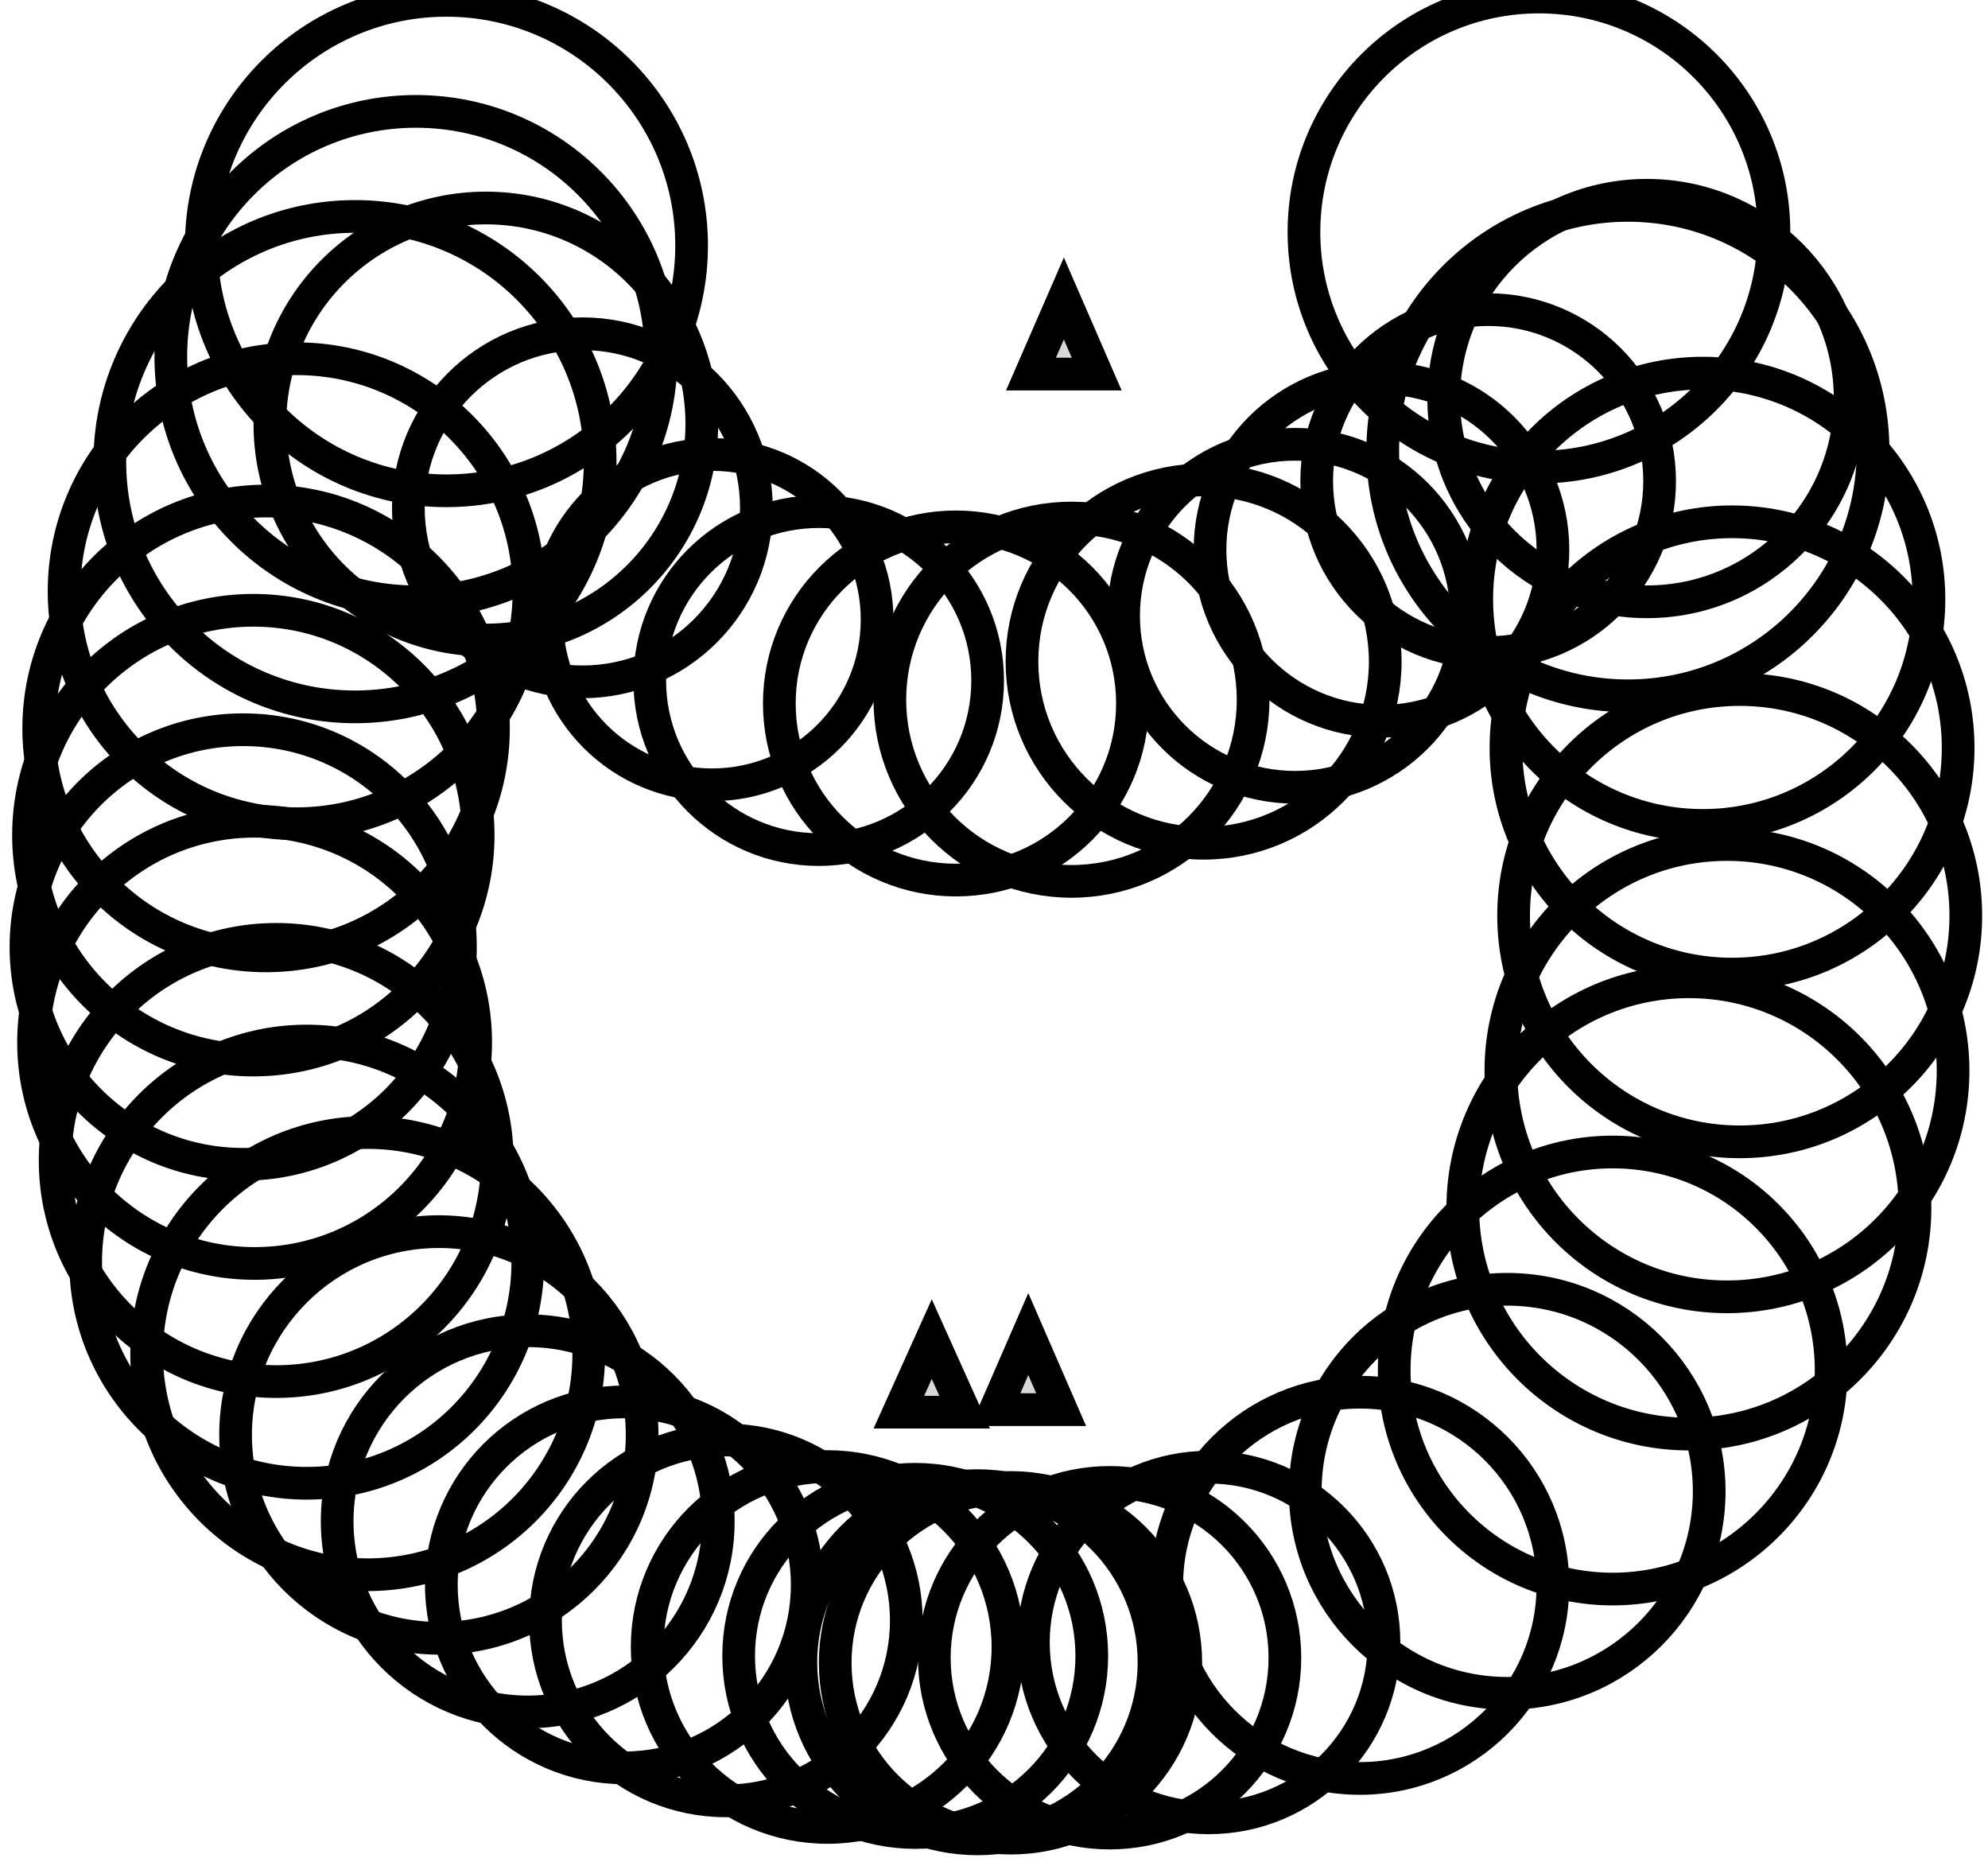
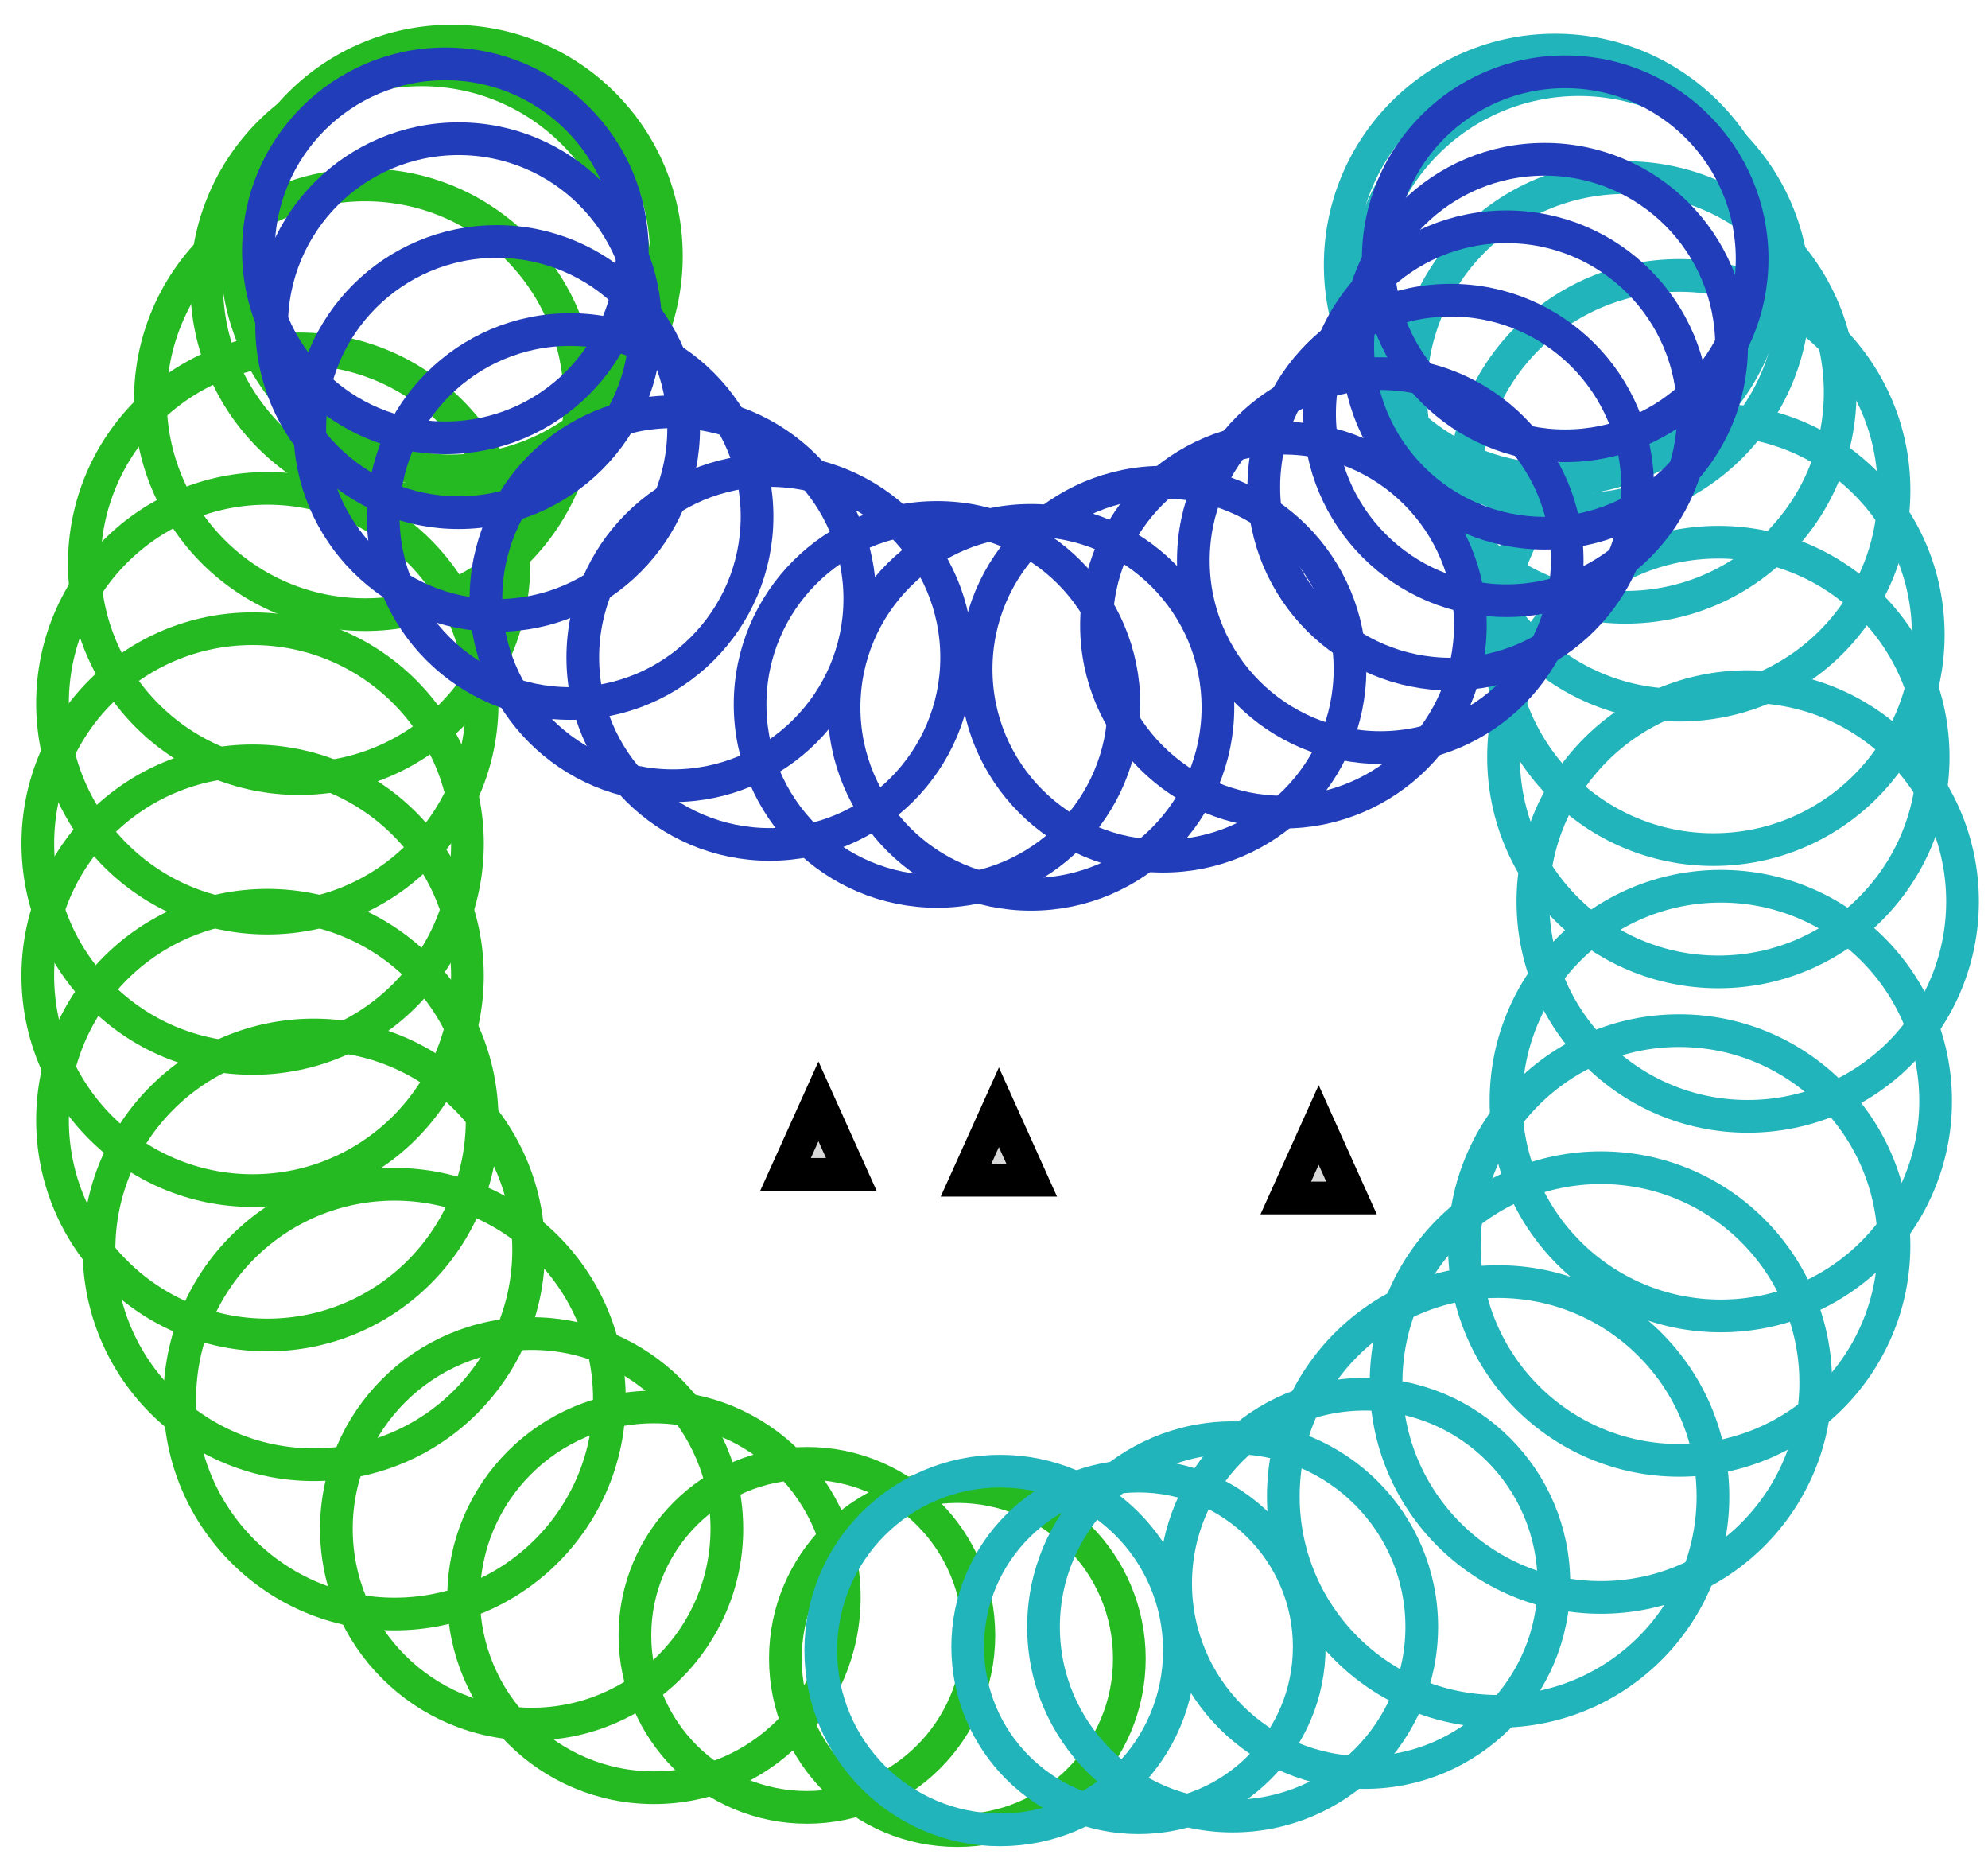
<svg xmlns="http://www.w3.org/2000/svg" viewBox="0 0 60.801 56.801" width="60.801px" height="56.801px">
-   <ellipse style="fill: rgb(216, 216, 216); stroke: rgb(0, 0, 0); fill-opacity: 0; paint-order: stroke;" cx="13.654" cy="7.509" rx="7.498" ry="7.498" transform="matrix(1, 0, 0, 1, 0, 1.7763568394002505e-15)" />
-   <ellipse style="fill: rgb(216, 216, 216); stroke: rgb(0, 0, 0); fill-opacity: 0; paint-order: stroke;" cx="10.857" cy="14.116" rx="7.498" ry="7.498" transform="matrix(1, 0, 0, 1, 0, 1.7763568394002505e-15)" />
-   <ellipse style="fill: rgb(216, 216, 216); stroke: rgb(0, 0, 0); fill-opacity: 0; paint-order: stroke;" cx="9.069" cy="18.078" rx="7.109" ry="7.109" transform="matrix(1, 0, 0, 1, 0, 1.7763568394002505e-15)" />
-   <ellipse style="fill: rgb(216, 216, 216); stroke: rgb(0, 0, 0); fill-opacity: 0; paint-order: stroke;" cx="8.138" cy="22.274" rx="6.954" ry="6.954" transform="matrix(1, 0, 0, 1, 0, 1.7763568394002505e-15)" />
-   <ellipse style="fill: rgb(216, 216, 216); stroke: rgb(0, 0, 0); fill-opacity: 0; paint-order: stroke;" cx="7.748" cy="25.537" rx="6.876" ry="6.876" transform="matrix(1, 0, 0, 1, 0, 1.7763568394002505e-15)" />
-   <ellipse style="fill: rgb(216, 216, 216); stroke: rgb(0, 0, 0); fill-opacity: 0; paint-order: stroke;" cx="7.438" cy="28.957" rx="6.644" ry="6.644" transform="matrix(1, 0, 0, 1, 0, 1.7763568394002505e-15)" />
-   <ellipse style="fill: rgb(216, 216, 216); stroke: rgb(0, 0, 0); fill-opacity: 0; paint-order: stroke;" cx="7.787" cy="31.872" rx="6.761" ry="6.761" transform="matrix(1, 0, 0, 1, 0, 1.7763568394002505e-15)" />
-   <ellipse style="fill: rgb(216, 216, 216); stroke: rgb(0, 0, 0); fill-opacity: 0; paint-order: stroke;" cx="8.447" cy="35.484" rx="6.761" ry="6.761" transform="matrix(1, 0, 0, 1, 0, 1.7763568394002505e-15)" />
-   <ellipse style="fill: rgb(216, 216, 216); stroke: rgb(0, 0, 0); fill-opacity: 0; paint-order: stroke;" cx="9.381" cy="38.593" rx="6.761" ry="6.761" transform="matrix(1, 0, 0, 1, 0, 1.7763568394002505e-15)" />
-   <ellipse style="fill: rgb(216, 216, 216); stroke: rgb(0, 0, 0); fill-opacity: 0; paint-order: stroke;" cx="11.246" cy="41.39" rx="6.761" ry="6.761" transform="matrix(1, 0, 0, 1, 0, 1.7763568394002505e-15)" />
-   <ellipse style="fill: rgb(216, 216, 216); stroke: rgb(0, 0, 0); fill-opacity: 0; paint-order: stroke;" cx="13.422" cy="43.877" rx="6.217" ry="6.217" transform="matrix(1, 0, 0, 1, 0, 1.7763568394002505e-15)" />
-   <ellipse style="fill: rgb(216, 216, 216); stroke: rgb(0, 0, 0); fill-opacity: 0; paint-order: stroke;" cx="16.14" cy="46.518" rx="5.828" ry="5.828" transform="matrix(1, 0, 0, 1, 0, 1.7763568394002505e-15)" />
-   <ellipse style="fill: rgb(216, 216, 216); stroke: rgb(0, 0, 0); fill-opacity: 0; paint-order: stroke;" cx="19.093" cy="48.461" rx="5.595" ry="5.595" transform="matrix(1, 0, 0, 1, 0, 1.7763568394002505e-15)" />
-   <ellipse style="fill: rgb(216, 216, 216); stroke: rgb(0, 0, 0); fill-opacity: 0; paint-order: stroke;" cx="22.201" cy="49.548" rx="5.517" ry="5.517" transform="matrix(1, 0, 0, 1, 0, 1.7763568394002505e-15)" />
-   <ellipse style="fill: rgb(216, 216, 216); stroke: rgb(0, 0, 0); fill-opacity: 0; paint-order: stroke;" cx="25.31" cy="50.361" rx="5.517" ry="5.517" transform="matrix(1, 0, 0, 1, 0, 1.7763568394002505e-15)" />
-   <ellipse style="fill: rgb(216, 216, 216); stroke: rgb(0, 0, 0); fill-opacity: 0; paint-order: stroke;" cx="27.991" cy="50.633" rx="5.4" ry="5.4" transform="matrix(1, 0, 0, 1, 0, 1.7763568394002505e-15)" />
-   <ellipse style="fill: rgb(216, 216, 216); stroke: rgb(0, 0, 0); fill-opacity: 0; paint-order: stroke;" cx="29.894" cy="50.827" rx="5.4" ry="5.4" transform="matrix(1, 0, 0, 1, 0, 1.7763568394002505e-15)" />
-   <path d="M 28.497 40.947 L 29.502 43.18 L 27.491 43.18 L 28.497 40.947 Z" style="fill: rgb(216, 216, 216); stroke: rgb(0, 0, 0);" transform="matrix(1, 0, 0, 1, 0, 1.7763568394002505e-15)" />
-   <ellipse style="fill: rgb(216, 216, 216); stroke: rgb(0, 0, 0); fill-opacity: 0; paint-order: stroke;" cx="47.067" cy="7.096" rx="7.187" ry="7.187" transform="matrix(1, 0, 0, 1, 0, 1.7763568394002505e-15)" />
-   <ellipse style="fill: rgb(216, 216, 216); stroke: rgb(0, 0, 0); fill-opacity: 0; paint-order: stroke;" cx="49.788" cy="13.778" rx="7.498" ry="7.498" transform="matrix(1, 0, 0, 1, 0, 1.7763568394002505e-15)" />
-   <ellipse style="fill: rgb(216, 216, 216); stroke: rgb(0, 0, 0); fill-opacity: 0; paint-order: stroke;" cx="52.08" cy="18.324" rx="6.915" ry="6.915" transform="matrix(1, 0, 0, 1, 0, 1.7763568394002505e-15)" />
-   <ellipse style="fill: rgb(216, 216, 216); stroke: rgb(0, 0, 0); fill-opacity: 0; paint-order: stroke;" cx="52.973" cy="22.87" rx="6.915" ry="6.915" transform="matrix(1, 0, 0, 1, 0, 1.7763568394002505e-15)" />
-   <ellipse style="fill: rgb(216, 216, 216); stroke: rgb(0, 0, 0); fill-opacity: 0; paint-order: stroke;" cx="53.207" cy="27.999" rx="6.915" ry="6.915" transform="matrix(1, 0, 0, 1, 0, 1.7763568394002505e-15)" />
-   <ellipse style="fill: rgb(216, 216, 216); stroke: rgb(0, 0, 0); fill-opacity: 0; paint-order: stroke;" cx="52.818" cy="32.738" rx="6.915" ry="6.915" transform="matrix(1, 0, 0, 1, 0, 1.7763568394002505e-15)" />
-   <ellipse style="fill: rgb(216, 216, 216); stroke: rgb(0, 0, 0); fill-opacity: 0; paint-order: stroke;" cx="51.653" cy="36.935" rx="6.915" ry="6.915" transform="matrix(1, 0, 0, 1, 0, 1.7763568394002505e-15)" />
-   <ellipse style="fill: rgb(216, 216, 216); stroke: rgb(0, 0, 0); fill-opacity: 0; paint-order: stroke; transform-origin: 49.322px 41.907px;" cx="49.322" cy="41.907" rx="6.682" ry="6.682" />
-   <ellipse style="fill: rgb(216, 216, 216); stroke: rgb(0, 0, 0); fill-opacity: 0; paint-order: stroke; transform-origin: 46.097px 45.6px;" cx="46.097" cy="45.6" rx="6.177" ry="6.177" />
-   <ellipse style="fill: rgb(216, 216, 216); stroke: rgb(0, 0, 0); fill-opacity: 0; paint-order: stroke; transform-origin: 41.589px 48.475px;" cx="41.589" cy="48.475" rx="5.905" ry="5.905" />
-   <ellipse style="fill: rgb(216, 216, 216); stroke: rgb(0, 0, 0); fill-opacity: 0; paint-order: stroke; transform-origin: 36.966px 50.223px;" cx="36.966" cy="50.223" rx="5.361" ry="5.361" />
-   <ellipse style="fill: rgb(216, 216, 216); stroke: rgb(0, 0, 0); fill-opacity: 0; paint-order: stroke; transform-origin: 33.936px 50.689px;" cx="33.936" cy="50.689" rx="5.361" ry="5.361" />
-   <ellipse style="fill: rgb(216, 216, 216); stroke: rgb(0, 0, 0); fill-opacity: 0; paint-order: stroke; transform-origin: 30.905px 50.844px;" cx="30.905" cy="50.844" rx="5.361" ry="5.361" />
-   <path d="M 31.449 40.792 L 32.454 43.103 L 30.443 43.103 L 31.449 40.792 Z" style="fill: rgb(216, 216, 216); stroke: rgb(0, 0, 0);" transform="matrix(1, 0, 0, 1, 0, 1.7763568394002505e-15)" />
-   <ellipse style="fill: rgb(216, 216, 216); stroke: rgb(0, 0, 0); fill-opacity: 0; paint-order: stroke;" cx="12.722" cy="10.904" rx="7.498" ry="7.498" transform="matrix(1, 0, 0, 1, 0, 1.7763568394002505e-15)" />
-   <ellipse style="fill: rgb(216, 216, 216); stroke: rgb(0, 0, 0); fill-opacity: 0; paint-order: stroke;" cx="14.859" cy="12.965" rx="6.605" ry="6.605" transform="matrix(1, 0, 0, 1, 0, 1.7763568394002505e-15)" />
-   <ellipse style="fill: rgb(216, 216, 216); stroke: rgb(0, 0, 0); fill-opacity: 0; paint-order: stroke;" cx="17.811" cy="15.527" rx="5.322" ry="5.322" transform="matrix(1, 0, 0, 1, 0, 1.7763568394002505e-15)" />
-   <ellipse style="fill: rgb(216, 216, 216); stroke: rgb(0, 0, 0); fill-opacity: 0; paint-order: stroke;" cx="21.775" cy="18.947" rx="5.05" ry="5.05" transform="matrix(1, 0, 0, 1, 0, 1.7763568394002505e-15)" />
-   <ellipse style="fill: rgb(216, 216, 216); stroke: rgb(0, 0, 0); fill-opacity: 0; paint-order: stroke;" cx="25.039" cy="20.811" rx="5.167" ry="5.167" transform="matrix(1, 0, 0, 1, 0, 1.7763568394002505e-15)" />
-   <ellipse style="fill: rgb(216, 216, 216); stroke: rgb(0, 0, 0); fill-opacity: 0; paint-order: stroke;" cx="29.235" cy="21.51" rx="5.4" ry="5.4" transform="matrix(1, 0, 0, 1, 0, 1.7763568394002505e-15)" />
-   <ellipse style="fill: rgb(216, 216, 216); stroke: rgb(0, 0, 0); fill-opacity: 0; paint-order: stroke;" cx="32.77" cy="21.395" rx="5.555" ry="5.555" transform="matrix(1, 0, 0, 1, 0, 1.7763568394002505e-15)" />
-   <ellipse style="fill: rgb(216, 216, 216); stroke: rgb(0, 0, 0); fill-opacity: 0; paint-order: stroke;" cx="36.811" cy="20.229" rx="5.555" ry="5.555" transform="matrix(1, 0, 0, 1, 0, 1.7763568394002505e-15)" />
-   <ellipse style="fill: rgb(216, 216, 216); stroke: rgb(0, 0, 0); fill-opacity: 0; paint-order: stroke;" cx="39.608" cy="18.829" rx="5.244" ry="5.244" transform="matrix(1, 0, 0, 1, 0, 1.7763568394002505e-15)" />
-   <ellipse style="fill: rgb(216, 216, 216); stroke: rgb(0, 0, 0); fill-opacity: 0; paint-order: stroke;" cx="42.251" cy="16.809" rx="5.244" ry="5.244" transform="matrix(1, 0, 0, 1, 0, 1.7763568394002505e-15)" />
-   <ellipse style="fill: rgb(216, 216, 216); stroke: rgb(0, 0, 0); fill-opacity: 0; paint-order: stroke;" cx="45.514" cy="14.711" rx="5.244" ry="5.244" transform="matrix(1, 0, 0, 1, 0, 1.7763568394002505e-15)" />
-   <ellipse style="fill: rgb(216, 216, 216); stroke: rgb(0, 0, 0); fill-opacity: 0; paint-order: stroke;" cx="50.37" cy="12.186" rx="6.215" ry="6.215" transform="matrix(1, 0, 0, 1, 0, 1.7763568394002505e-15)" />
-   <path d="M 32.537 9.127 L 33.542 11.438 L 31.531 11.438 L 32.537 9.127 Z" style="fill: rgb(216, 216, 216); stroke: rgb(0, 0, 0);" transform="matrix(1, 0, 0, 1, 0, 1.7763568394002505e-15)" />
+   <ellipse style="fill: rgb(216, 216, 216); fill-opacity: 0; paint-order: stroke; stroke: rgb(37, 186, 33);" cx="13.811" cy="7.828" rx="6.57" ry="6.57" />
+   <ellipse style="fill: rgb(216, 216, 216); fill-opacity: 0; paint-order: stroke; stroke: rgb(37, 186, 33);" cx="12.891" cy="8.706" rx="6.57" ry="6.57" />
+   <ellipse style="fill: rgb(216, 216, 216); fill-opacity: 0; paint-order: stroke; stroke: rgb(37, 186, 33);" cx="11.169" cy="12.224" rx="6.57" ry="6.57" />
+   <ellipse style="fill: rgb(216, 216, 216); fill-opacity: 0; paint-order: stroke; stroke: rgb(37, 186, 33);" cx="9.149" cy="17.238" rx="6.57" ry="6.57" />
+   <ellipse style="fill: rgb(216, 216, 216); fill-opacity: 0; paint-order: stroke; stroke: rgb(37, 186, 33);" cx="8.176" cy="21.503" rx="6.57" ry="6.57" />
+   <ellipse style="fill: rgb(216, 216, 216); fill-opacity: 0; paint-order: stroke; stroke: rgb(37, 186, 33);" cx="7.727" cy="25.794" rx="6.57" ry="6.57" />
+   <ellipse style="fill: rgb(216, 216, 216); fill-opacity: 0; paint-order: stroke; stroke: rgb(37, 186, 33);" cx="7.726" cy="29.835" rx="6.57" ry="6.57" />
+   <ellipse style="fill: rgb(216, 216, 216); fill-opacity: 0; paint-order: stroke; stroke: rgb(37, 186, 33);" cx="8.176" cy="34.25" rx="6.57" ry="6.57" />
+   <ellipse style="fill: rgb(216, 216, 216); fill-opacity: 0; paint-order: stroke; stroke: rgb(37, 186, 33);" cx="9.598" cy="38.217" rx="6.57" ry="6.57" />
+   <ellipse style="fill: rgb(216, 216, 216); fill-opacity: 0; paint-order: stroke; stroke: rgb(37, 186, 33);" cx="12.068" cy="42.782" rx="6.57" ry="6.57" />
+   <ellipse style="fill: rgb(216, 216, 216); fill-opacity: 0; paint-order: stroke; stroke: rgb(37, 186, 33);" cx="16.259" cy="46.747" rx="5.971" ry="5.971" />
+   <ellipse style="fill: rgb(216, 216, 216); fill-opacity: 0; paint-order: stroke; stroke: rgb(37, 186, 33);" cx="20.001" cy="48.842" rx="5.821" ry="5.821" />
+   <ellipse style="fill: rgb(216, 216, 216); fill-opacity: 0; paint-order: stroke; stroke: rgb(37, 186, 33);" cx="24.678" cy="50.004" rx="5.26" ry="5.26" />
+   <ellipse style="fill: rgb(216, 216, 216); fill-opacity: 0; paint-order: stroke; stroke: rgb(37, 186, 33);" cx="29.28" cy="50.715" rx="5.26" ry="5.26" />
+   <path d="M 25.031 33.676 L 26.036 35.909 L 24.025 35.909 L 25.031 33.676 Z" style="fill: rgb(216, 216, 216); stroke: rgb(0, 0, 0);" />
+   <ellipse style="fill: rgb(216, 216, 216); fill-opacity: 0; paint-order: stroke; stroke: rgb(33, 180, 186);" cx="47.559" cy="8.101" rx="6.57" ry="6.57" />
+   <ellipse style="fill: rgb(216, 216, 216); fill-opacity: 0; paint-order: stroke; stroke: rgb(33, 180, 186);" cx="48.289" cy="9.006" rx="6.57" ry="6.57" />
+   <ellipse style="fill: rgb(216, 216, 216); fill-opacity: 0; paint-order: stroke; stroke: rgb(33, 180, 186);" cx="49.71" cy="11.999" rx="6.57" ry="6.57" />
+   <ellipse style="fill: rgb(216, 216, 216); fill-opacity: 0; paint-order: stroke; stroke: rgb(33, 180, 186);" cx="51.357" cy="14.992" rx="6.57" ry="6.57" />
+   <ellipse style="fill: rgb(216, 216, 216); fill-opacity: 0; paint-order: stroke; stroke: rgb(33, 180, 186);" cx="52.404" cy="19.408" rx="6.57" ry="6.57" />
+   <ellipse style="fill: rgb(216, 216, 216); fill-opacity: 0; paint-order: stroke; stroke: rgb(33, 180, 186);" cx="52.554" cy="23.149" rx="6.57" ry="6.57" />
+   <ellipse style="fill: rgb(216, 216, 216); fill-opacity: 0; paint-order: stroke; stroke: rgb(33, 180, 186);" cx="53.452" cy="27.565" rx="6.57" ry="6.57" />
+   <ellipse style="fill: rgb(216, 216, 216); fill-opacity: 0; paint-order: stroke; stroke: rgb(33, 180, 186);" cx="52.629" cy="33.668" rx="6.57" ry="6.57" />
+   <ellipse style="fill: rgb(216, 216, 216); fill-opacity: 0; paint-order: stroke; stroke: rgb(33, 180, 186);" cx="51.356" cy="38.084" rx="6.57" ry="6.57" />
+   <ellipse style="fill: rgb(216, 216, 216); fill-opacity: 0; paint-order: stroke; stroke: rgb(33, 180, 186);" cx="48.962" cy="42.275" rx="6.57" ry="6.57" />
+   <ellipse style="fill: rgb(216, 216, 216); fill-opacity: 0; paint-order: stroke; stroke: rgb(33, 180, 186);" cx="45.819" cy="45.758" rx="6.57" ry="6.57" />
+   <ellipse style="fill: rgb(216, 216, 216); fill-opacity: 0; paint-order: stroke; stroke: rgb(33, 180, 186);" cx="41.74" cy="48.415" rx="5.784" ry="5.784" />
+   <ellipse style="fill: rgb(216, 216, 216); fill-opacity: 0; paint-order: stroke; stroke: rgb(33, 180, 186);" cx="37.699" cy="49.745" rx="5.784" ry="5.784" />
+   <ellipse style="fill: rgb(216, 216, 216); fill-opacity: 0; paint-order: stroke; stroke: rgb(33, 180, 186);" cx="34.819" cy="50.357" rx="5.223" ry="5.223" />
+   <ellipse style="fill: rgb(216, 216, 216); fill-opacity: 0; paint-order: stroke; stroke: rgb(33, 180, 186);" cx="30.587" cy="50.468" rx="5.484" ry="5.484" />
+   <path d="M 30.55 33.857 L 31.555 36.09 L 29.544 36.09 L 30.55 33.857 Z" style="fill: rgb(216, 216, 216); stroke: rgb(0, 0, 0);" />
+   <ellipse style="fill: rgb(216, 216, 216); fill-opacity: 0; paint-order: stroke; stroke: rgb(33, 61, 186);" cx="13.621" cy="7.67" rx="5.717" ry="5.717" />
+   <ellipse style="fill: rgb(216, 216, 216); fill-opacity: 0; paint-order: stroke; stroke: rgb(33, 61, 186);" cx="14.025" cy="9.959" rx="5.717" ry="5.717" />
+   <ellipse style="fill: rgb(216, 216, 216); fill-opacity: 0; paint-order: stroke; stroke: rgb(33, 61, 186);" cx="15.192" cy="13.101" rx="5.717" ry="5.717" />
+   <ellipse style="fill: rgb(216, 216, 216); fill-opacity: 0; paint-order: stroke; stroke: rgb(33, 61, 186);" cx="17.437" cy="15.794" rx="5.717" ry="5.717" />
+   <ellipse style="fill: rgb(216, 216, 216); fill-opacity: 0; paint-order: stroke; stroke: rgb(33, 61, 186);" cx="20.579" cy="18.308" rx="5.717" ry="5.717" />
+   <ellipse style="fill: rgb(216, 216, 216); fill-opacity: 0; paint-order: stroke; stroke: rgb(33, 61, 186);" cx="23.541" cy="20.103" rx="5.717" ry="5.717" />
+   <ellipse style="fill: rgb(216, 216, 216); fill-opacity: 0; paint-order: stroke; stroke: rgb(33, 61, 186);" cx="28.658" cy="21.54" rx="5.717" ry="5.717" />
+   <ellipse style="fill: rgb(216, 216, 216); fill-opacity: 0; paint-order: stroke; stroke: rgb(33, 61, 186);" cx="31.532" cy="21.629" rx="5.717" ry="5.717" />
+   <ellipse style="fill: rgb(216, 216, 216); fill-opacity: 0; paint-order: stroke; stroke: rgb(33, 61, 186);" cx="35.571" cy="20.462" rx="5.717" ry="5.717" />
+   <ellipse style="fill: rgb(216, 216, 216); fill-opacity: 0; paint-order: stroke; stroke: rgb(33, 61, 186);" cx="39.252" cy="19.115" rx="5.717" ry="5.717" />
+   <ellipse style="fill: rgb(216, 216, 216); fill-opacity: 0; paint-order: stroke; stroke: rgb(33, 61, 186);" cx="42.214" cy="17.141" rx="5.717" ry="5.717" />
+   <ellipse style="fill: rgb(216, 216, 216); fill-opacity: 0; paint-order: stroke; stroke: rgb(33, 61, 186);" cx="44.369" cy="14.896" rx="5.717" ry="5.717" />
+   <ellipse style="fill: rgb(216, 216, 216); fill-opacity: 0; paint-order: stroke; stroke: rgb(33, 61, 186);" cx="46.075" cy="12.651" rx="5.717" ry="5.717" />
+   <ellipse style="fill: rgb(216, 216, 216); fill-opacity: 0; paint-order: stroke; stroke: rgb(33, 61, 186);" cx="47.242" cy="10.587" rx="5.717" ry="5.717" />
+   <path d="M 40.33 34.398 L 41.335 36.631 L 39.324 36.631 L 40.33 34.398 Z" style="fill: rgb(216, 216, 216); stroke: rgb(0, 0, 0);" />
+   <ellipse style="fill: rgb(216, 216, 216); fill-opacity: 0; paint-order: stroke; stroke: rgb(33, 61, 186);" cx="47.87" cy="7.914" rx="5.717" ry="5.717" />
</svg>
